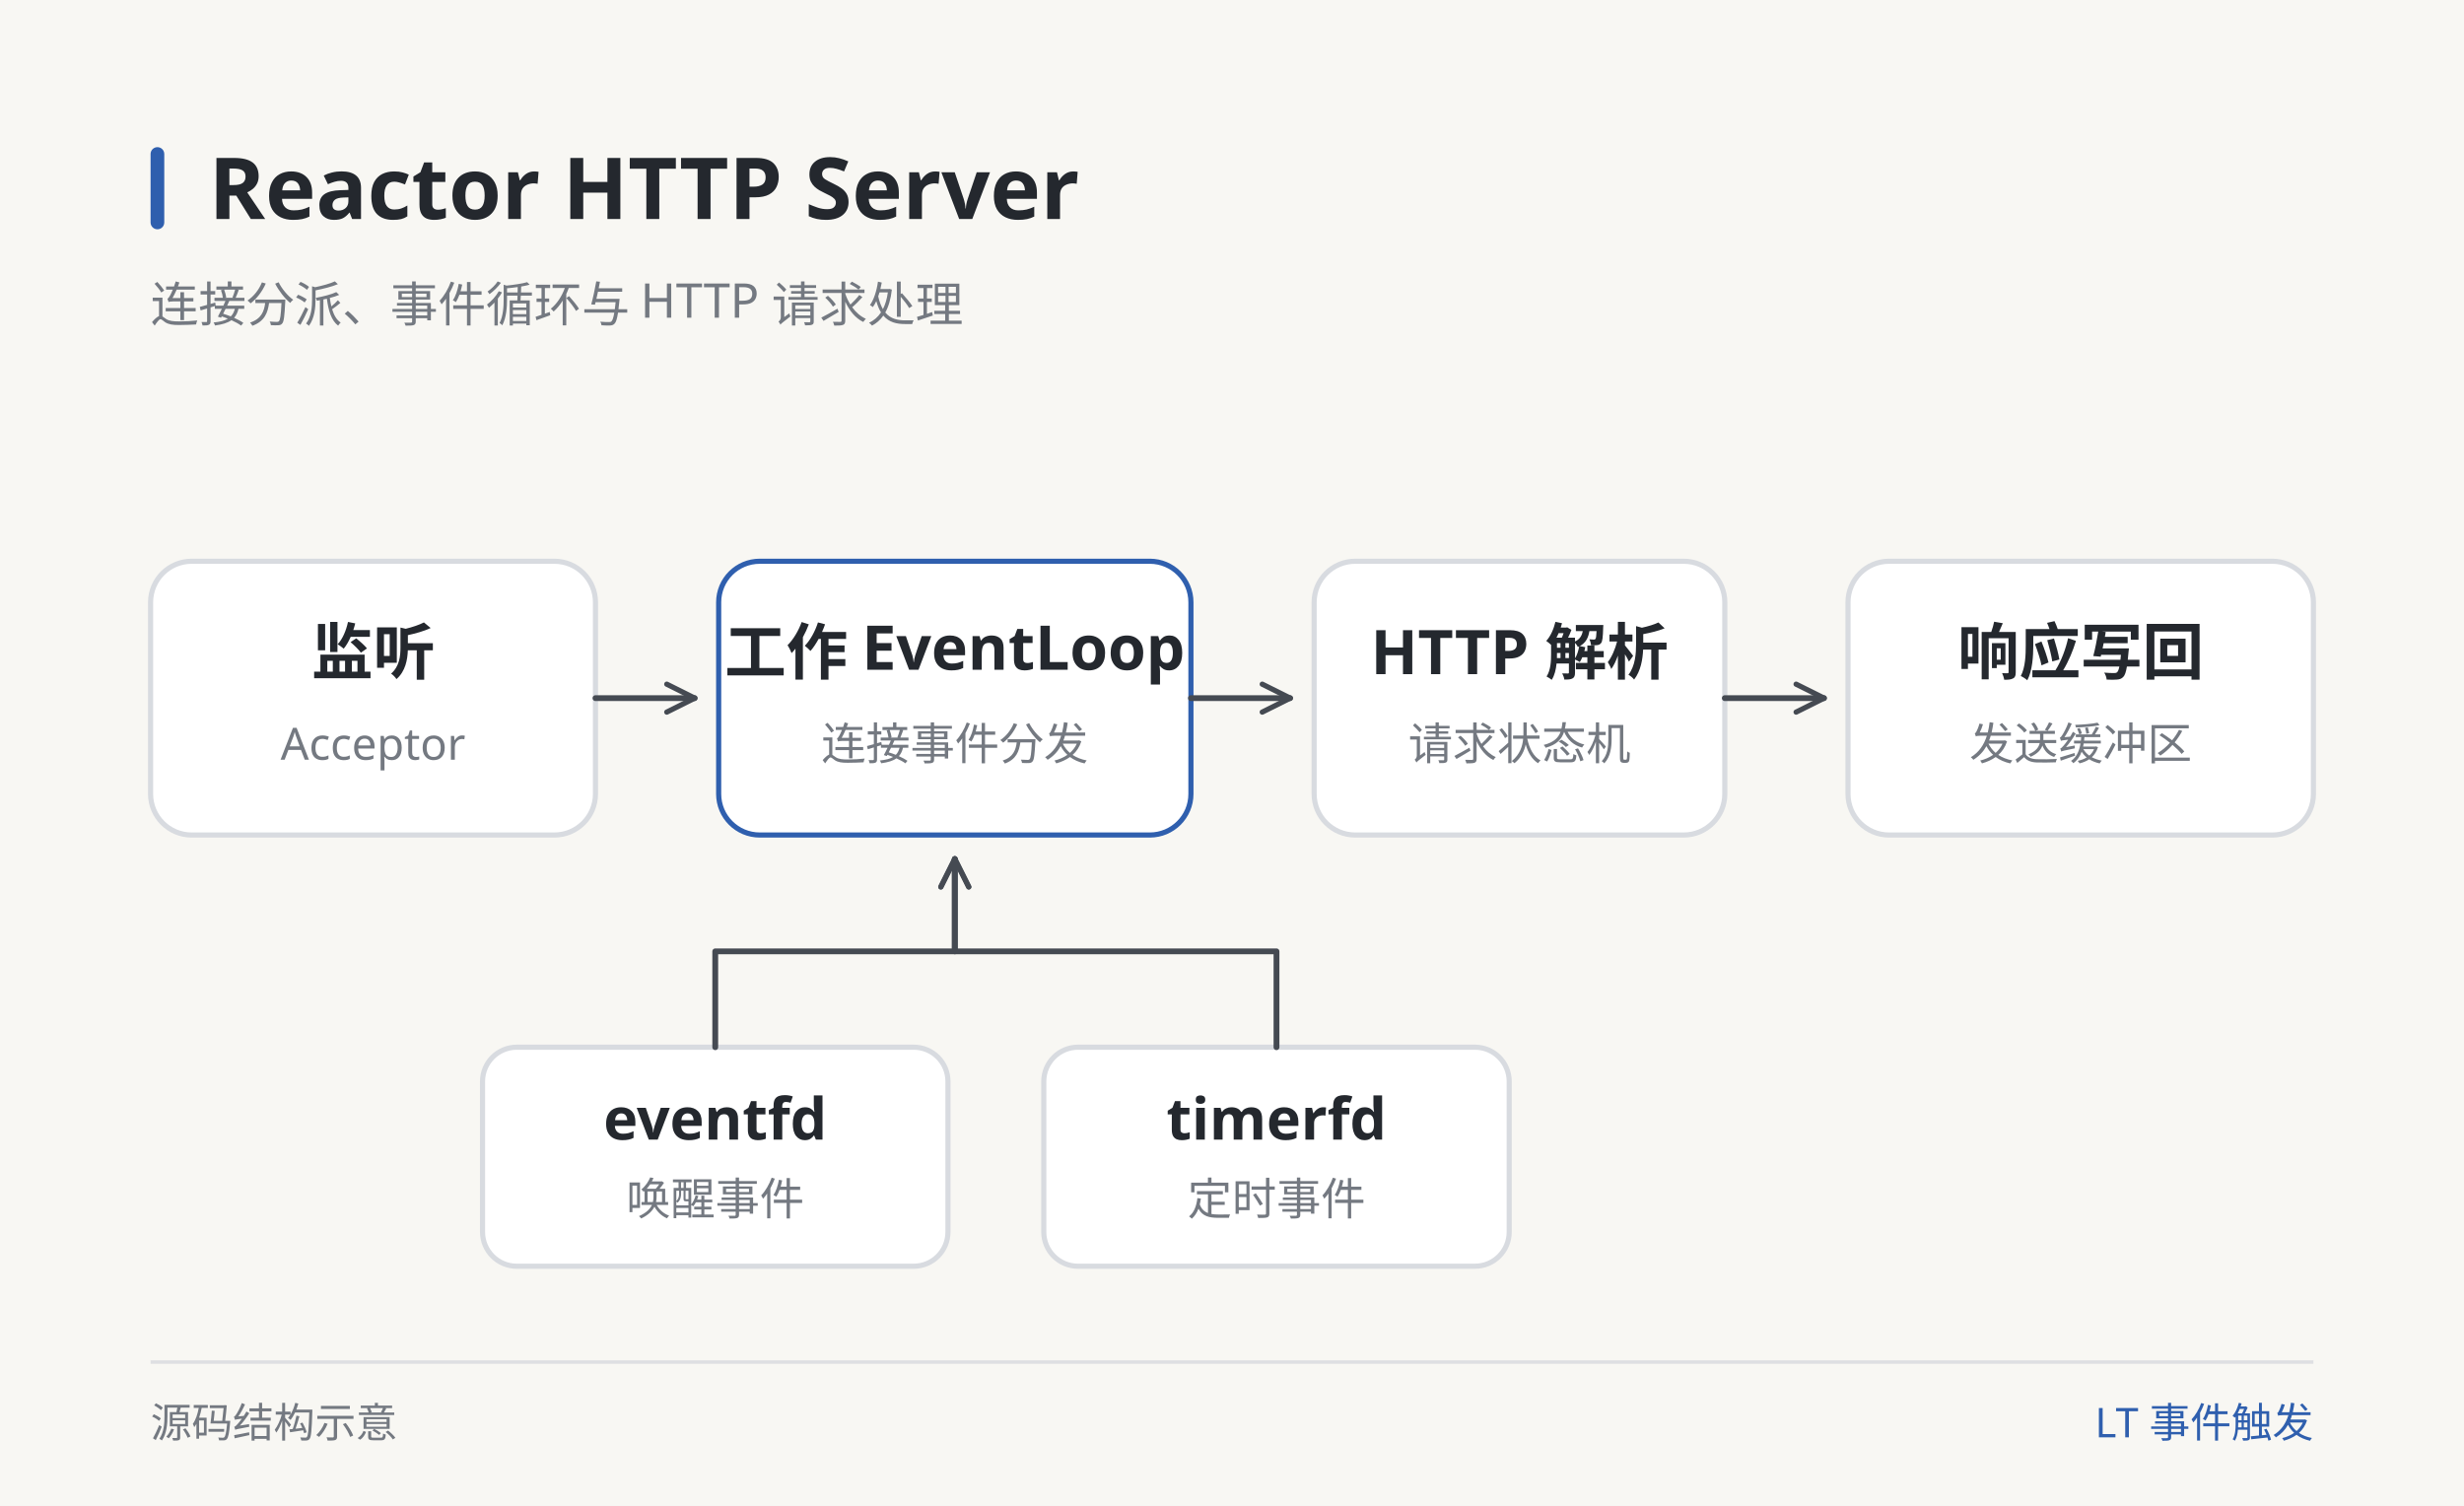
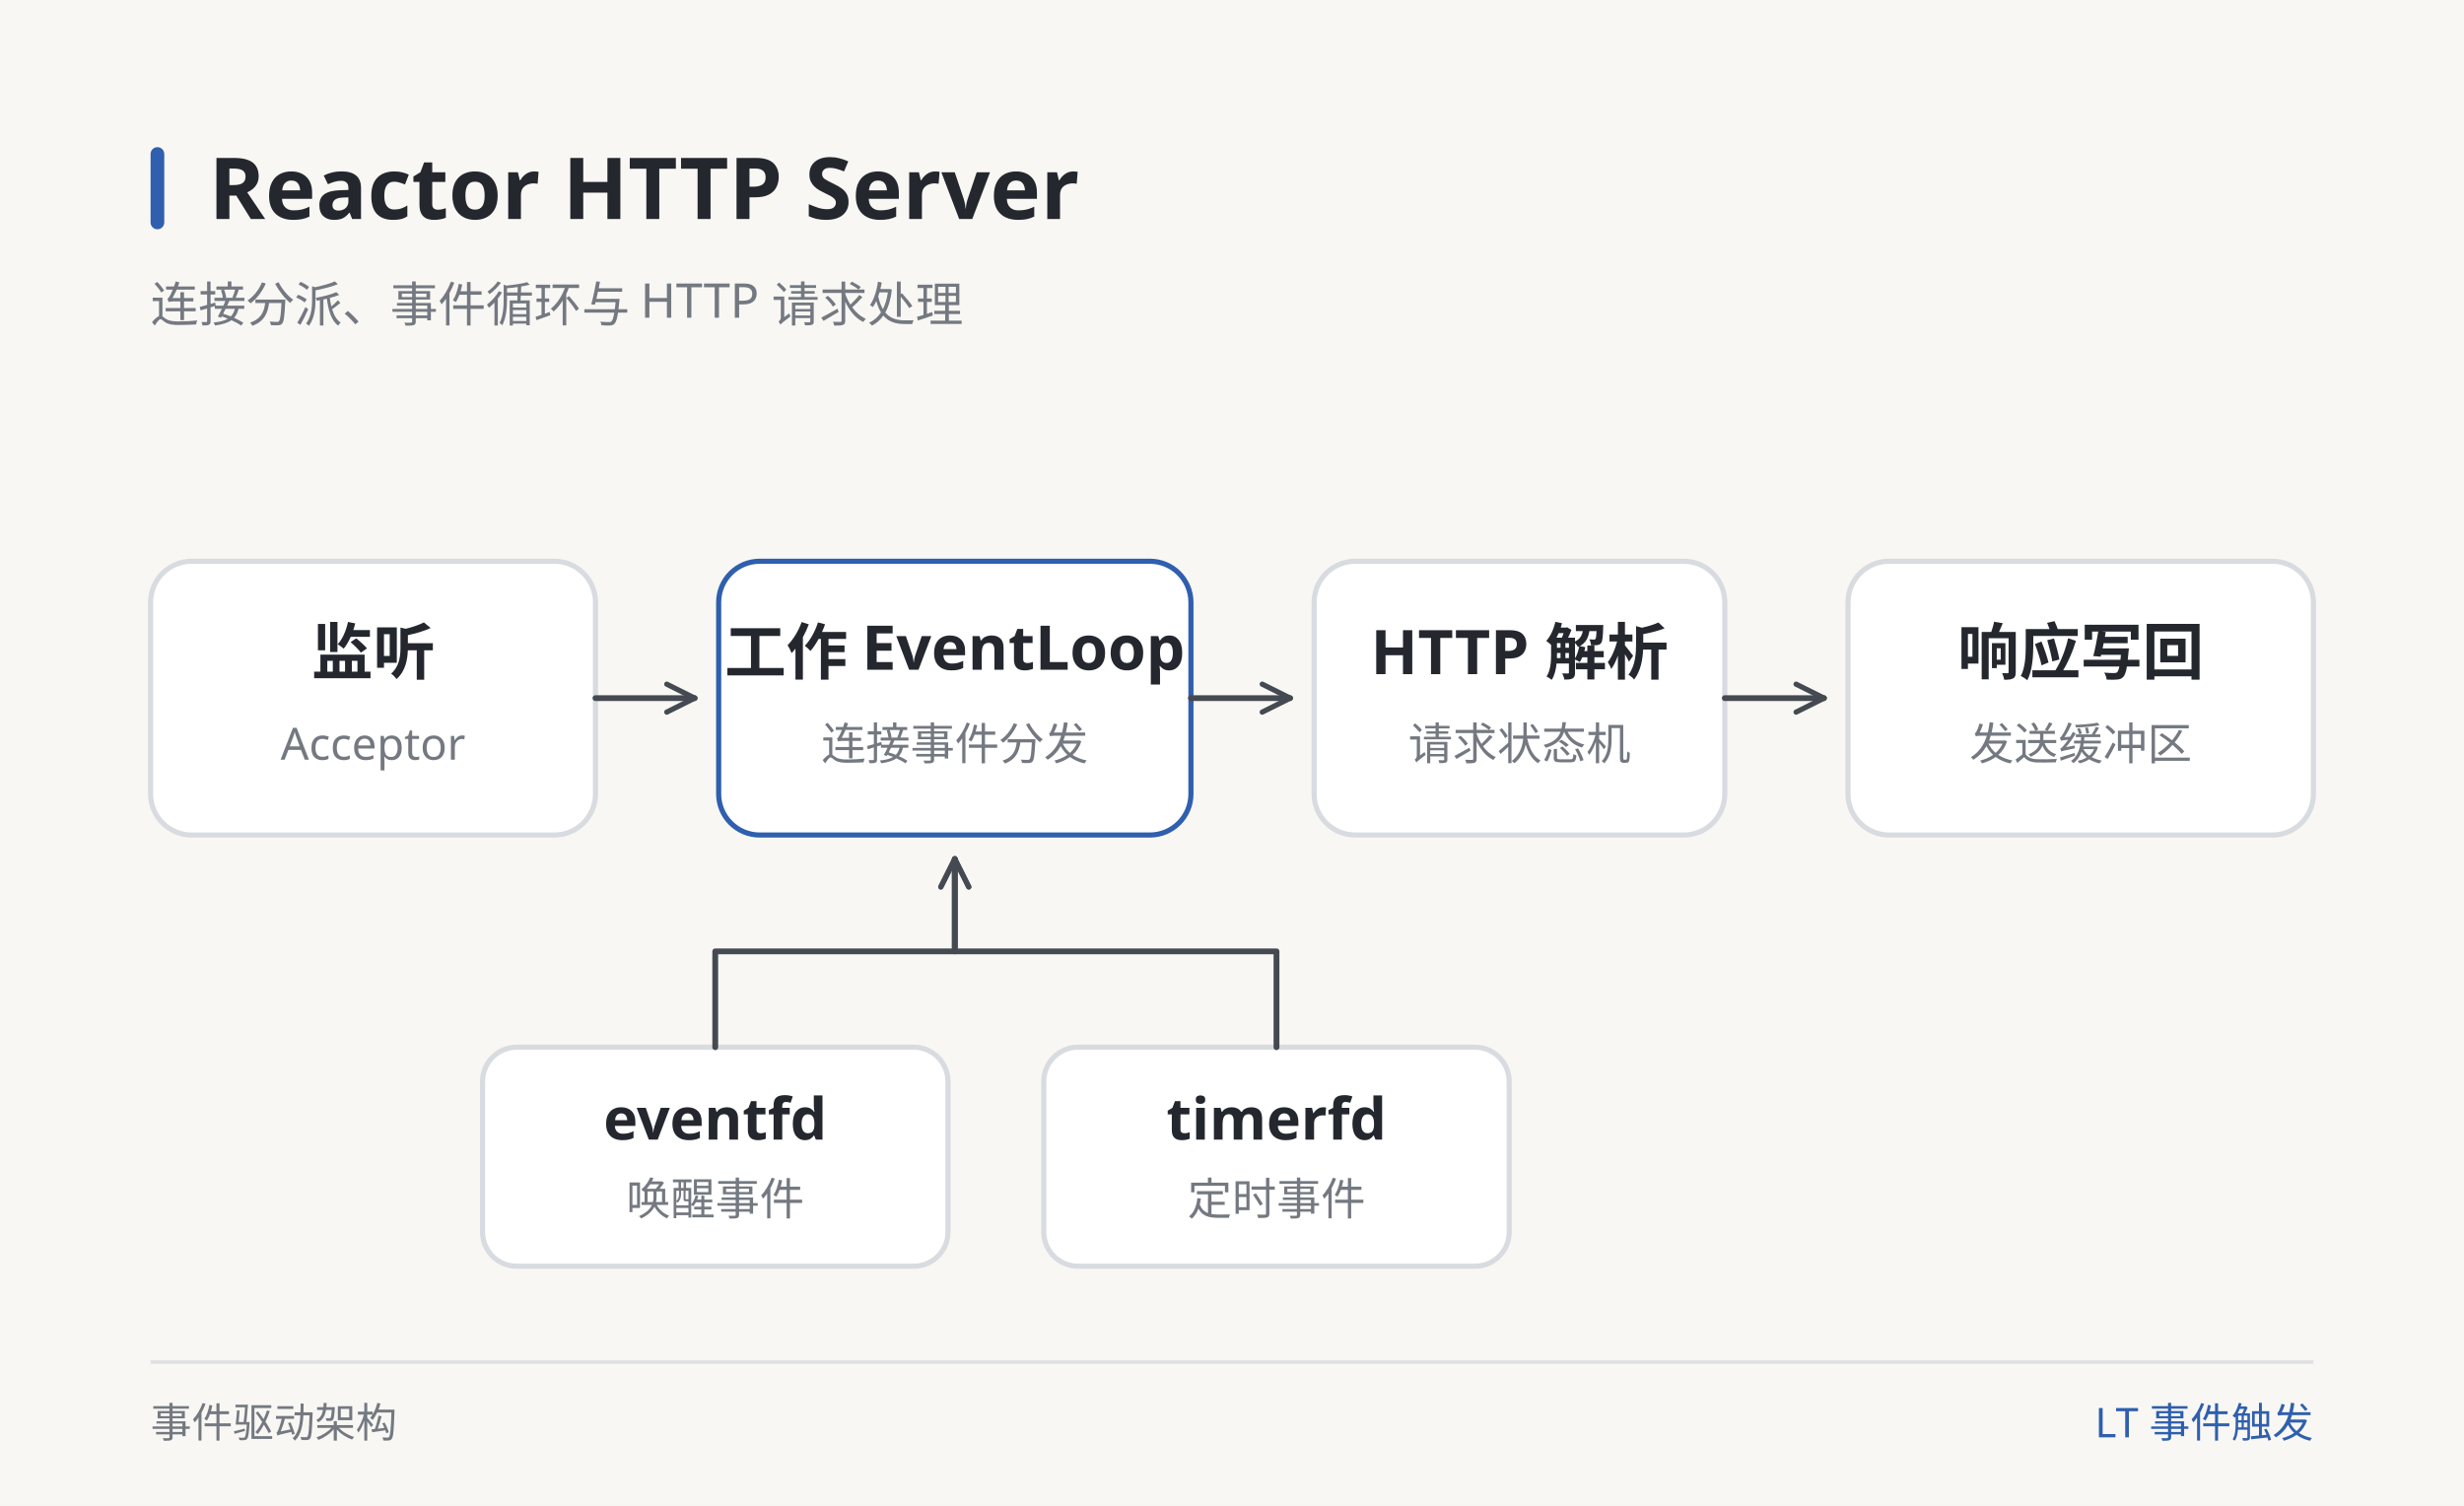
<svg xmlns="http://www.w3.org/2000/svg" viewBox="0 0 720 440" role="img" aria-labelledby="title desc">
  <defs>
    <marker id="arrow" viewBox="0 0 10 10" refX="9" refY="5" markerWidth="6" markerHeight="6" orient="auto-start-reverse">
      <path d="M1 1 L9 5 L1 9" fill="none" stroke="#454a52" stroke-width="1.5" stroke-linecap="round" stroke-linejoin="round" />
    </marker>
  </defs>
  <rect width="720" height="440" fill="#f8f7f3" />
  <g font-family="Microsoft YaHei, PingFang SC, sans-serif">
    <rect x="44" y="43" width="4" height="24" rx="2" fill="#2f5fae" />
    <text x="61" y="64" fill="#24282e" font-size="25" font-weight="600">Reactor HTTP Server</text>
    <text x="44" y="94" fill="#747981" font-size="14">连接分派、事件循环与 HTTP 请求处理</text>
    <g fill="#ffffff" stroke="#d8dbe0" stroke-width="1.5">
      <rect x="44" y="164" width="130" height="80" rx="12" />
      <rect x="210" y="164" width="138" height="80" rx="12" stroke="#2f5fae" />
      <rect x="384" y="164" width="120" height="80" rx="12" />
      <rect x="540" y="164" width="136" height="80" rx="12" />
      <rect x="141" y="306" width="136" height="64" rx="10" />
      <rect x="305" y="306" width="136" height="64" rx="10" />
    </g>
    <g fill="none" stroke="#454a52" stroke-width="1.7" stroke-linecap="round" stroke-linejoin="round" marker-end="url(#arrow)">
      <path d="M174 204 H203" />
      <path d="M348 204 H377" />
      <path d="M504 204 H533" />
      <path d="M209 306 V278 H279 V251" />
      <path d="M373 306 V278 H279 V251" />
    </g>
    <g fill="#24282e" font-size="18" font-weight="600" text-anchor="middle">
      <text x="109" y="197">监听</text>
      <text x="279" y="197">工作 EventLoop</text>
      <text x="444" y="197">HTTP 解析</text>
      <text x="608" y="197">响应写回</text>
      <text x="209" y="333" font-size="17">eventfd</text>
      <text x="373" y="333" font-size="17">timerfd</text>
    </g>
    <g fill="#747981" font-size="13" text-anchor="middle">
      <text x="109" y="222">Acceptor</text>
      <text x="279" y="222">连接事件分发</text>
      <text x="444" y="222">请求状态机</text>
      <text x="608" y="222">发送缓冲区</text>
      <text x="209" y="355">唤醒事件</text>
      <text x="373" y="355">定时事件</text>
    </g>
    <path d="M44 398 H676" stroke="#dedfe2" stroke-width="1" />
-     <text x="44" y="420" fill="#747981" font-size="12">源码结构示意</text>
+     <text x="44" y="420" fill="#747981" font-size="12">事件驱动架构</text>
    <text x="676" y="420" fill="#2f5fae" font-size="12" text-anchor="end">LT 事件触发</text>
  </g>
</svg>
